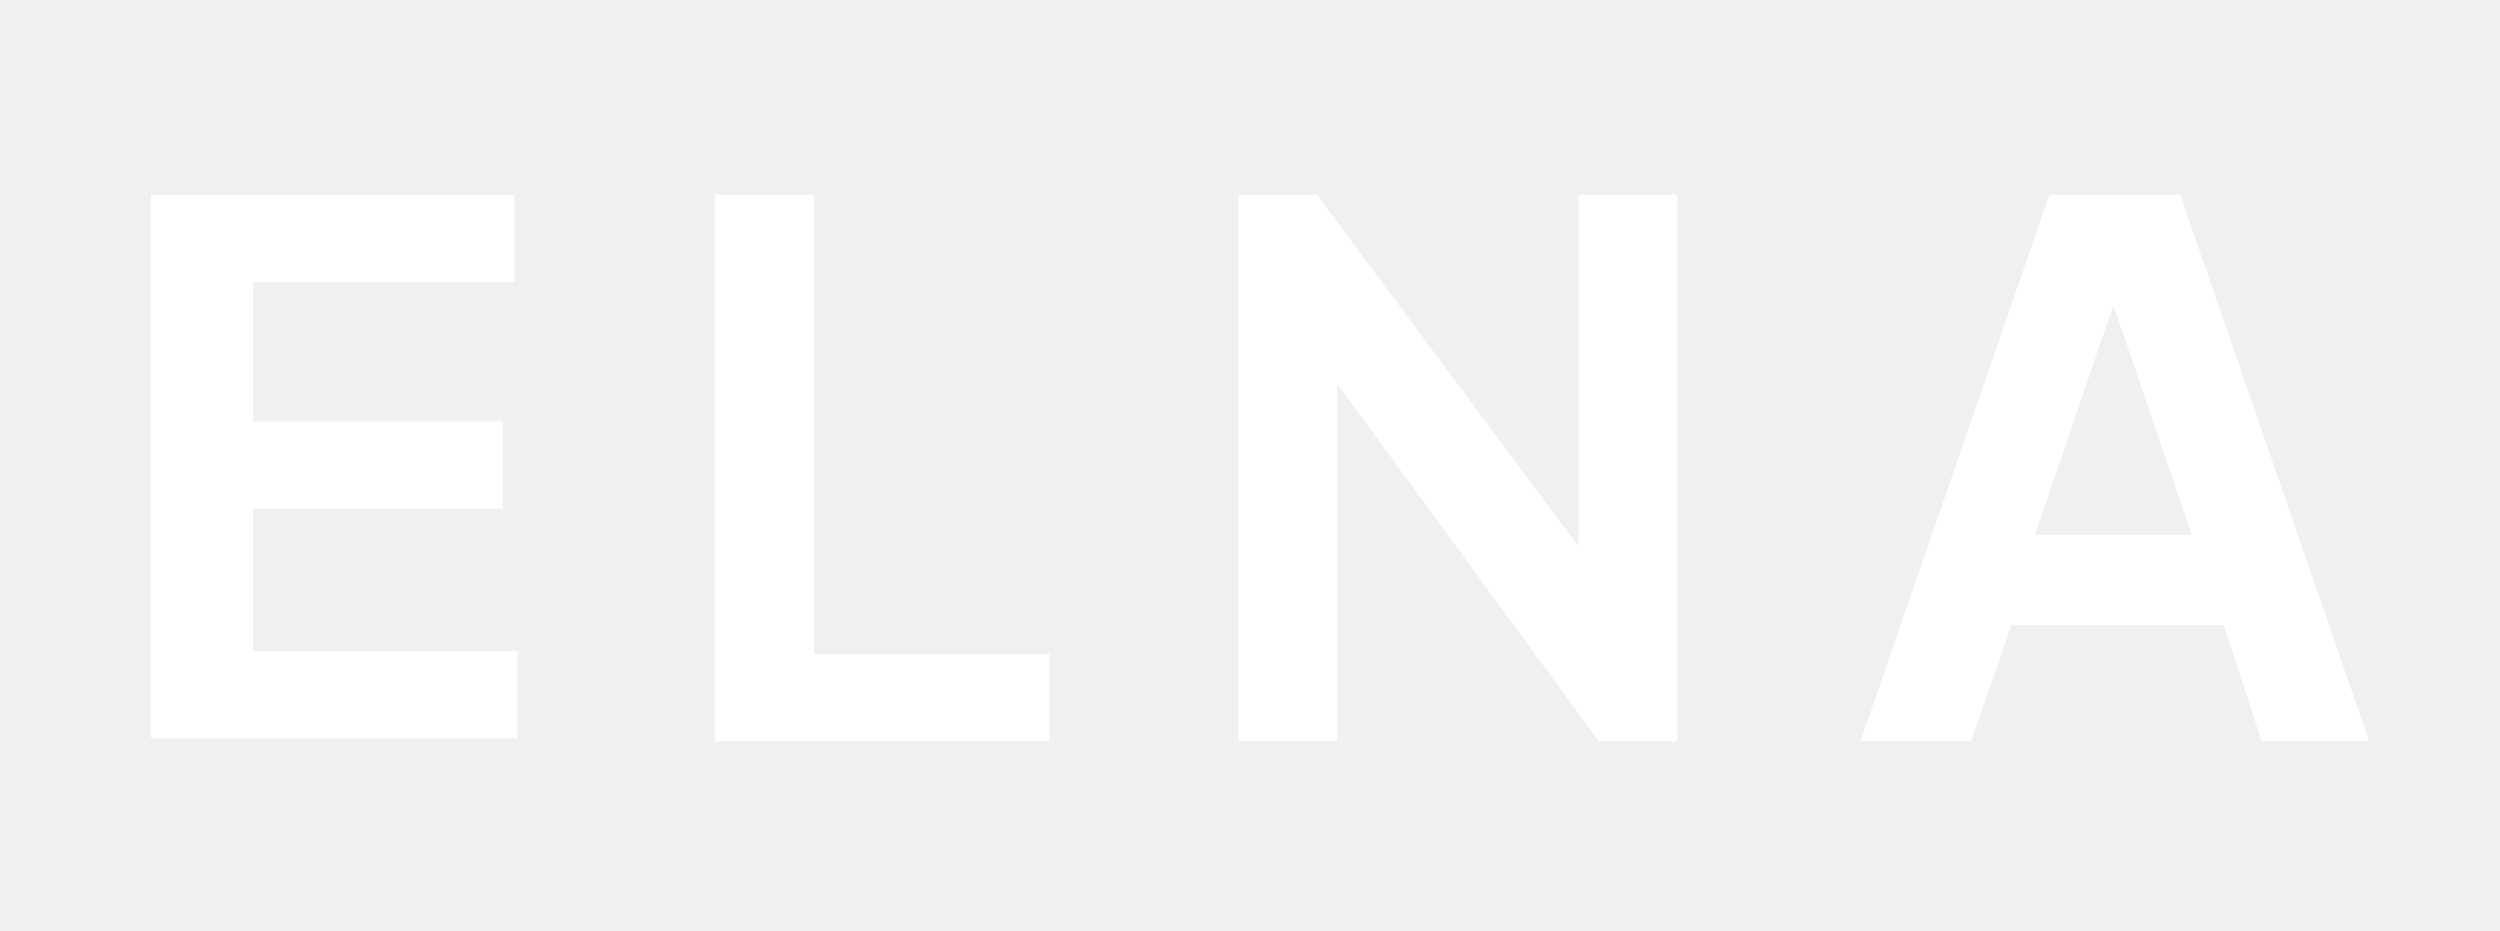
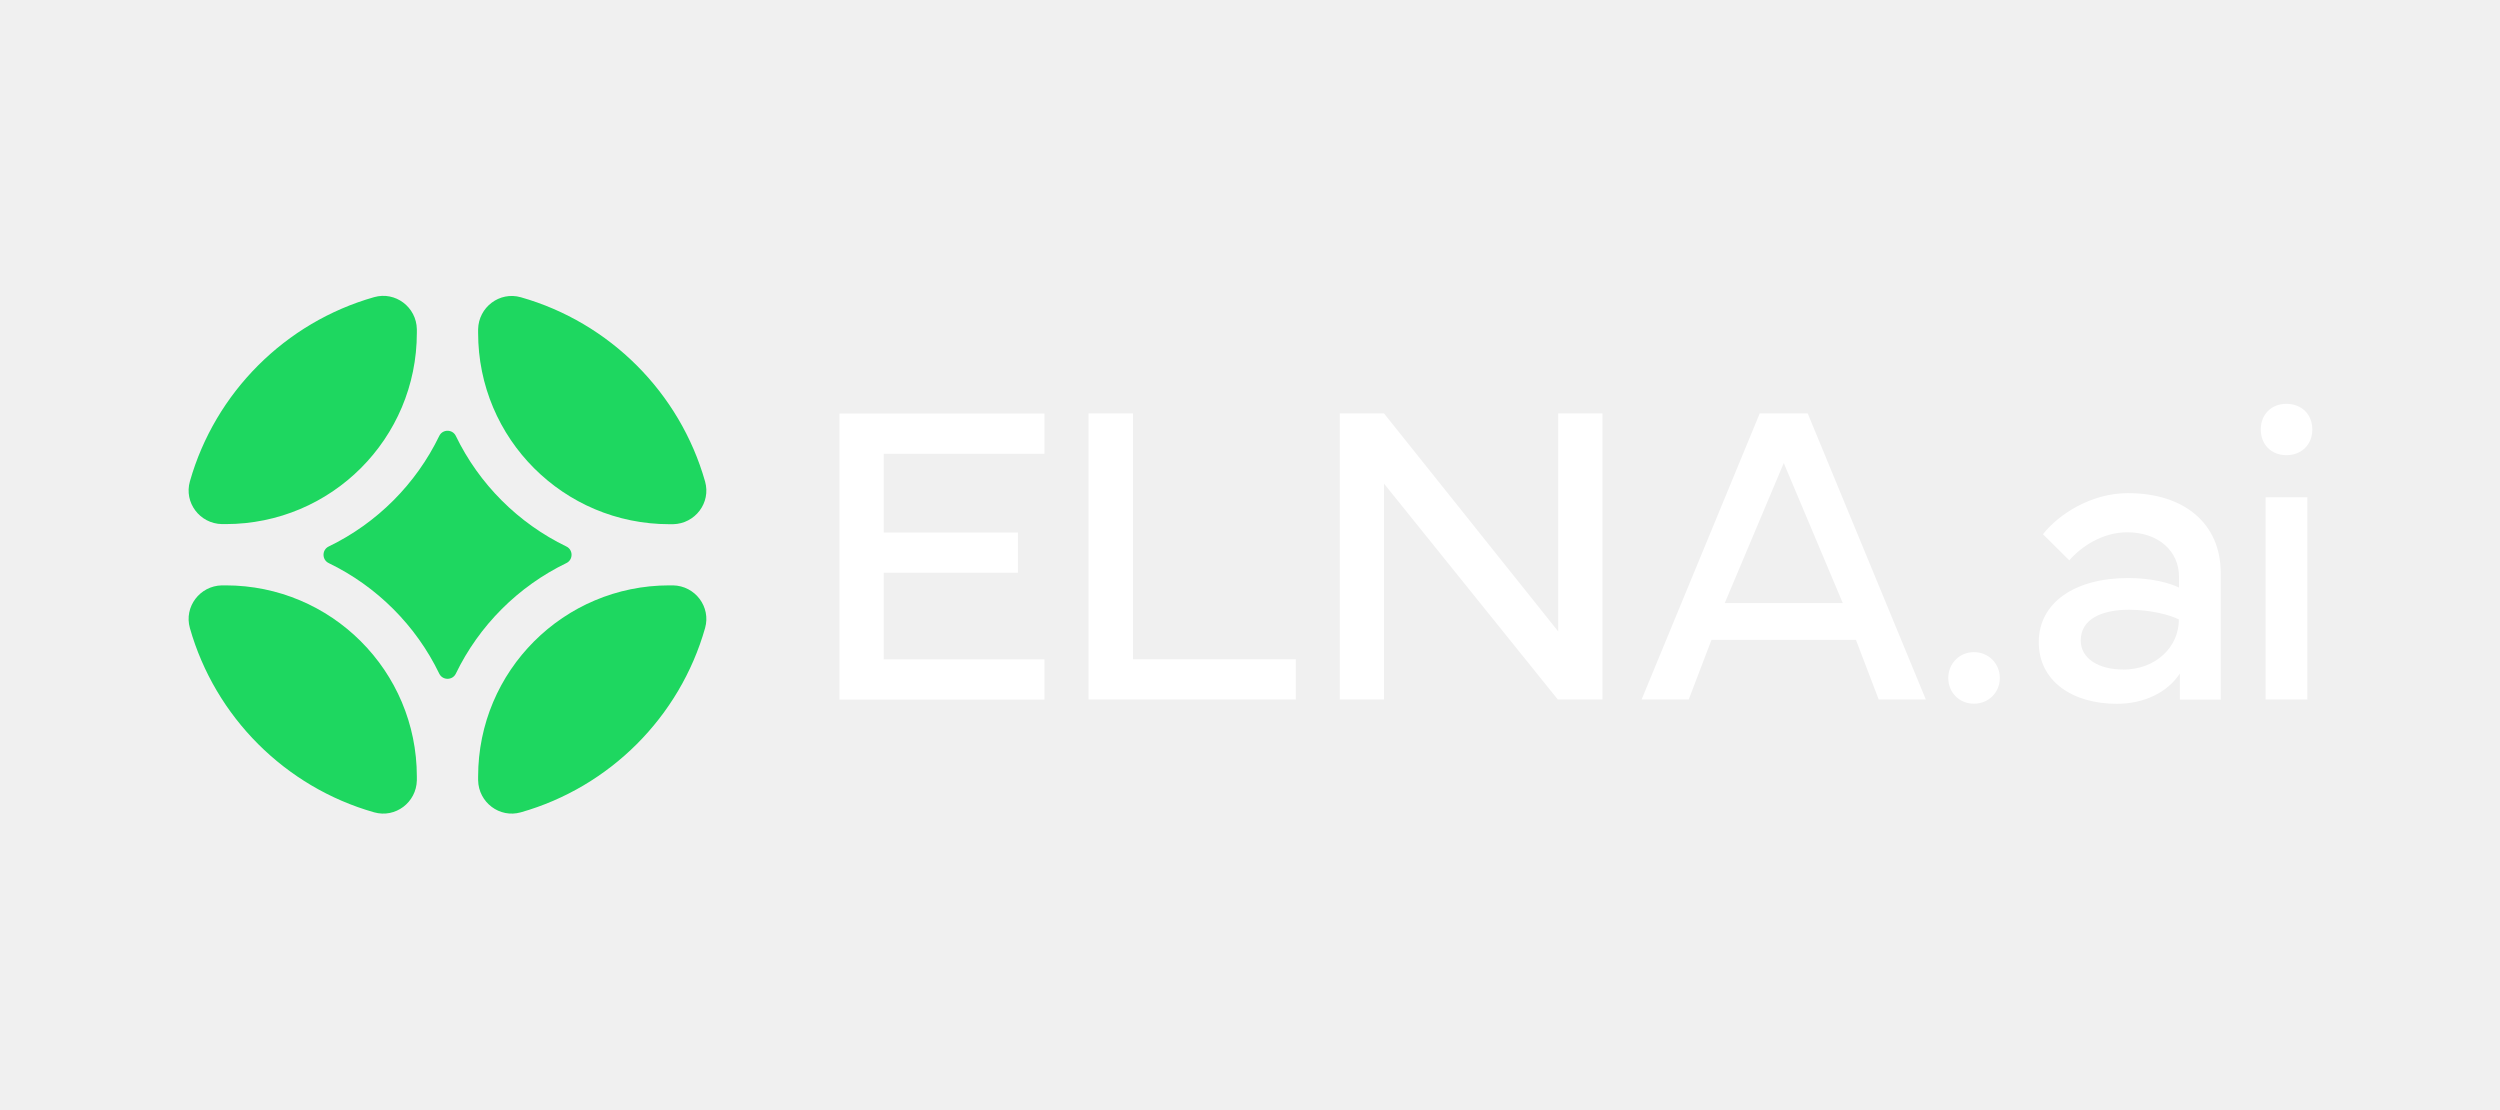
- <svg xmlns="http://www.w3.org/2000/svg" width="86" height="32" version="1.1" id="Layer_1" x="0px" y="0px" viewBox="0 0 86 26" style="enable-background:new 0 0 86 26;" xml:space="preserve">
-   <style type="text/css">
- 	.st0{fill:#fff;}
- </style>
-   <g>
-     <path class="st0" d="M5.2,3.7h12.5v3H8.7v4.8h8.6v3H8.7v4.9h9.1v3H5.2V3.7z" />
-     <path class="st0" d="M24.6,3.7H28v15.8h8.1v3H24.6V3.7z" />
-     <path class="st0" d="M42.6,3.7h2.7l9,12.1V3.7h3.4v18.8h-2.7L46,10.2v12.3h-3.4V3.7z" />
-     <path class="st0" d="M70.5,3.7H75l6.5,18.8h-3.7l-1.3-4h-7.3l-1.4,4H64L70.5,3.7z M75.4,15.4l-2.7-7.9l-2.7,7.9H75.4z" />
+ <svg xmlns="http://www.w3.org/2000/svg" width="676" height="300" viewBox="0 0 676 300" fill="none">
+   <g clip-path="url(#clip0_163_1361)">
+     <path d="M118.783 182.171C112.483 169.134 101.895 158.546 88.858 152.246C87.02 151.342 87.02 148.687 88.858 147.783C101.895 141.483 112.483 130.895 118.783 117.857C119.687 116.02 122.342 116.02 123.246 117.857C129.546 130.895 140.134 141.483 153.172 147.783C155.009 148.687 155.009 151.342 153.172 152.246C140.134 158.546 129.546 169.134 123.246 182.171C122.342 184.009 119.687 184.009 118.783 182.171Z" fill="#1ED760" />
+     <path d="M61.003 158.283C75.295 158.283 88.216 164.059 97.579 173.421C106.941 182.784 112.716 195.705 112.716 209.997C112.716 210.318 112.716 210.668 112.716 210.989C112.6 216.968 106.912 221.285 101.166 219.652C77.132 212.826 58.173 193.868 51.348 169.834C49.715 164.088 54.032 158.4 60.011 158.283C60.332 158.283 60.682 158.283 61.003 158.283Z" fill="#1ED760" />
+     <path d="M112.716 90.003C112.716 104.295 106.941 117.216 97.579 126.579C88.216 135.941 75.295 141.716 61.003 141.716C60.682 141.716 60.332 141.716 60.011 141.716C54.032 141.6 49.715 135.912 51.348 130.166C58.173 106.132 77.132 87.174 101.166 80.348C106.912 78.715 112.6 83.032 112.716 89.011C112.716 89.332 112.716 89.682 112.716 90.003Z" fill="#1ED760" />
+     <path d="M129.284 209.997C129.284 195.705 135.059 182.784 144.421 173.421C153.784 164.059 166.705 158.283 180.997 158.283C181.318 158.283 181.668 158.283 181.989 158.283C187.968 158.4 192.285 164.088 190.652 169.834C183.827 193.868 164.868 212.826 140.834 219.652C135.088 221.285 129.4 216.968 129.284 210.989C129.284 210.668 129.284 210.318 129.284 209.997Z" fill="#1ED760" />
+     <path d="M180.997 141.745C166.705 141.745 153.784 135.97 144.421 126.607C135.059 117.245 129.284 104.324 129.284 90.031C129.284 89.711 129.284 89.361 129.284 89.04C129.4 83.061 135.088 78.744 140.834 80.377C164.868 87.202 183.827 106.161 190.652 130.195C192.285 135.941 187.968 141.629 181.989 141.745C181.668 141.745 181.318 141.745 180.997 141.745Z" fill="#1ED760" />
+     <path d="M227 111.82H282.418V122.7H238.959V143.992H275.243V154.871H238.959V178.293H282.418V189.172H227V111.82Z" fill="white" />
+     <path d="M350.378 189.143H294.347V111.791H306.364V178.263H350.378V189.143Z" fill="white" />
+     <path d="M362.278 189.143V111.791H374.237L421.342 170.738V111.791H433.301V189.143H421.226L374.237 130.779V189.143H362.278Z" fill="white" />
+     <path d="M443.889 189.143L475.827 111.791H488.806L520.745 189.143H507.999L501.844 173.013H462.789L456.635 189.143H443.889ZM498.286 163.067L482.331 125.208L466.377 163.067H498.257H498.286Z" fill="white" />
+     <path d="M533.753 176.339C537.749 176.339 540.754 179.46 540.754 183.339C540.754 187.218 537.749 190.281 533.753 190.281C529.757 190.281 526.812 187.218 526.812 183.339C526.812 179.46 529.787 176.339 533.753 176.339Z" fill="white" />
+     <path d="M575.404 156.301C581.967 156.301 586.692 157.672 589.201 158.867V155.892C589.201 149.067 583.688 143.934 575.2 143.934C568.433 143.934 562.775 147.813 559.537 151.517L552.421 144.459C556.621 139.092 565.4 133.346 575.375 133.346C590.746 133.346 600.488 141.659 600.488 154.93V189.172H589.434V182.114C586.08 187.247 579.75 190.31 572.4 190.31C560.558 190.31 551.283 184.331 551.283 173.626C551.283 162.922 561.083 156.301 575.434 156.301H575.404ZM574.034 181.064C582.93 181.064 589.171 174.968 589.171 167.501C586.838 166.305 581.588 164.876 575.667 164.876C568.55 164.876 562.629 167.268 562.629 173.189C562.629 178.147 567.588 181.035 574.034 181.035V181.064Z" fill="white" />
+     <path d="M618.251 109.195C622.364 109.195 625.252 112.054 625.252 116.137C625.252 120.221 622.335 123.079 618.251 123.079C614.168 123.079 611.31 120.221 611.31 116.137C611.31 112.054 614.168 109.195 618.251 109.195ZM612.622 189.143V134.454H623.91V189.143H612.622Z" fill="white" />
  </g>
+   <defs>
+     <clipPath id="clip0_163_1361">
+       <rect width="675.32" height="299.56" fill="white" />
+     </clipPath>
+   </defs>
</svg>
